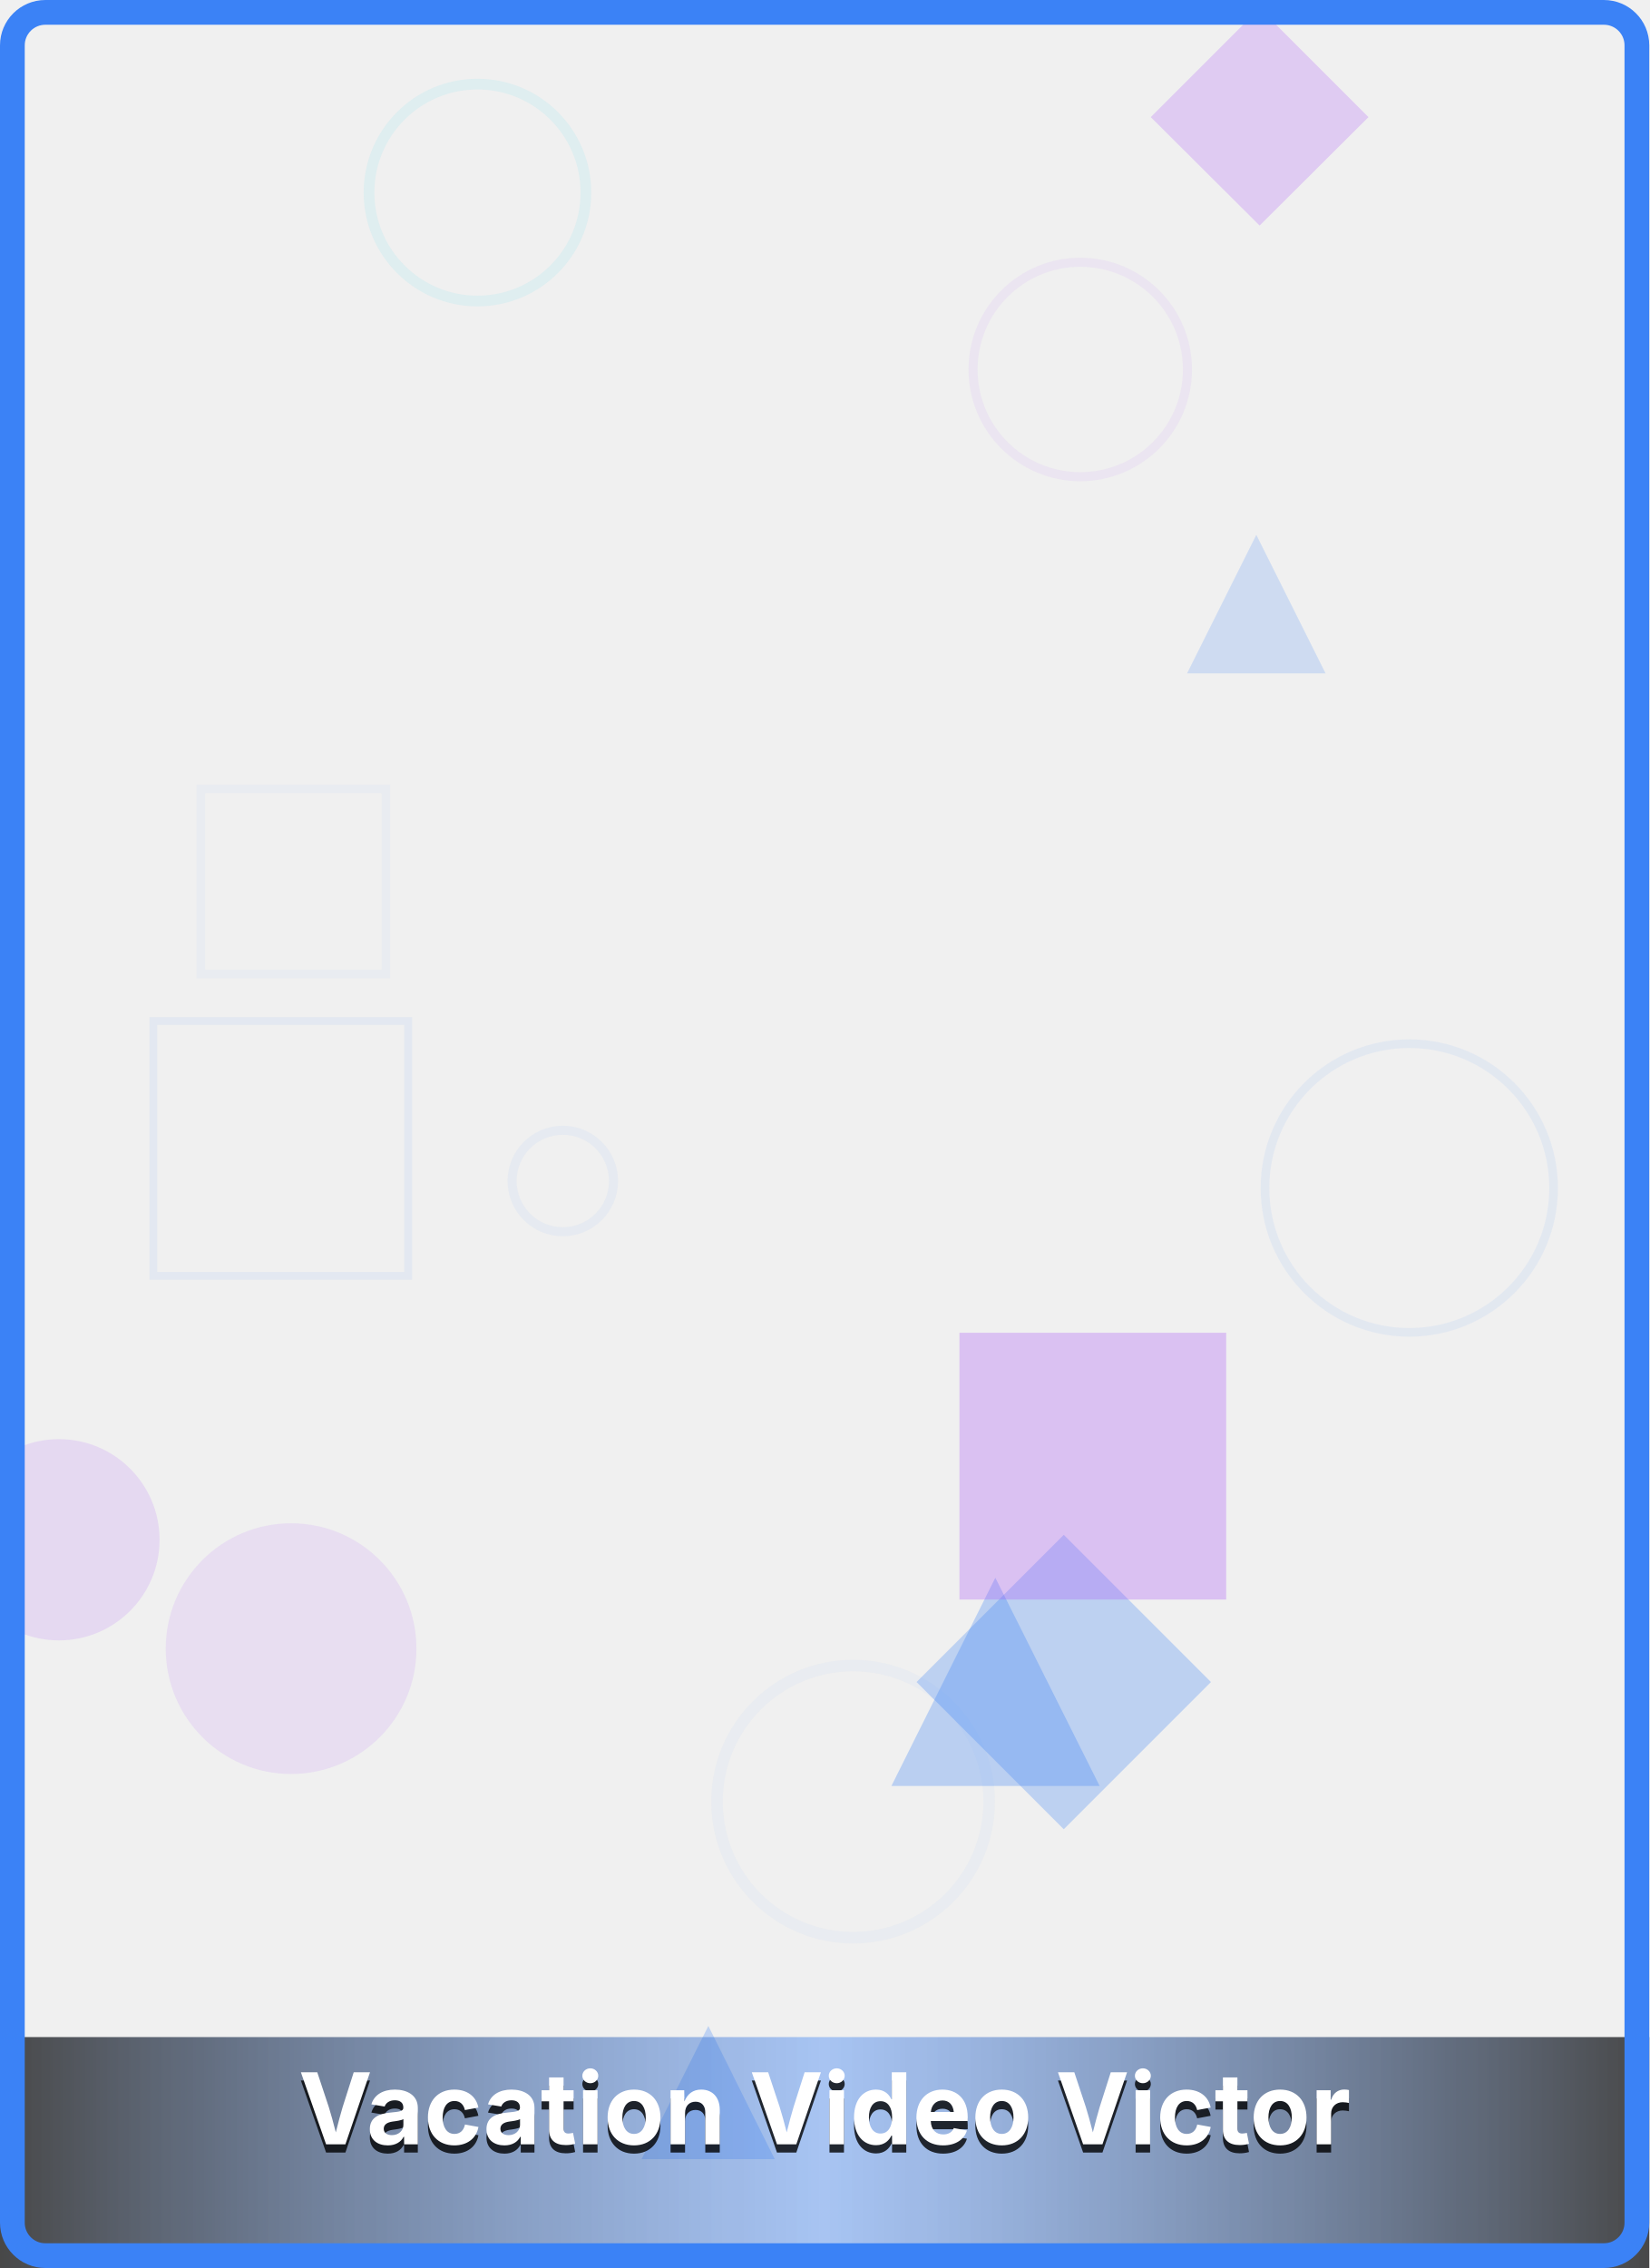
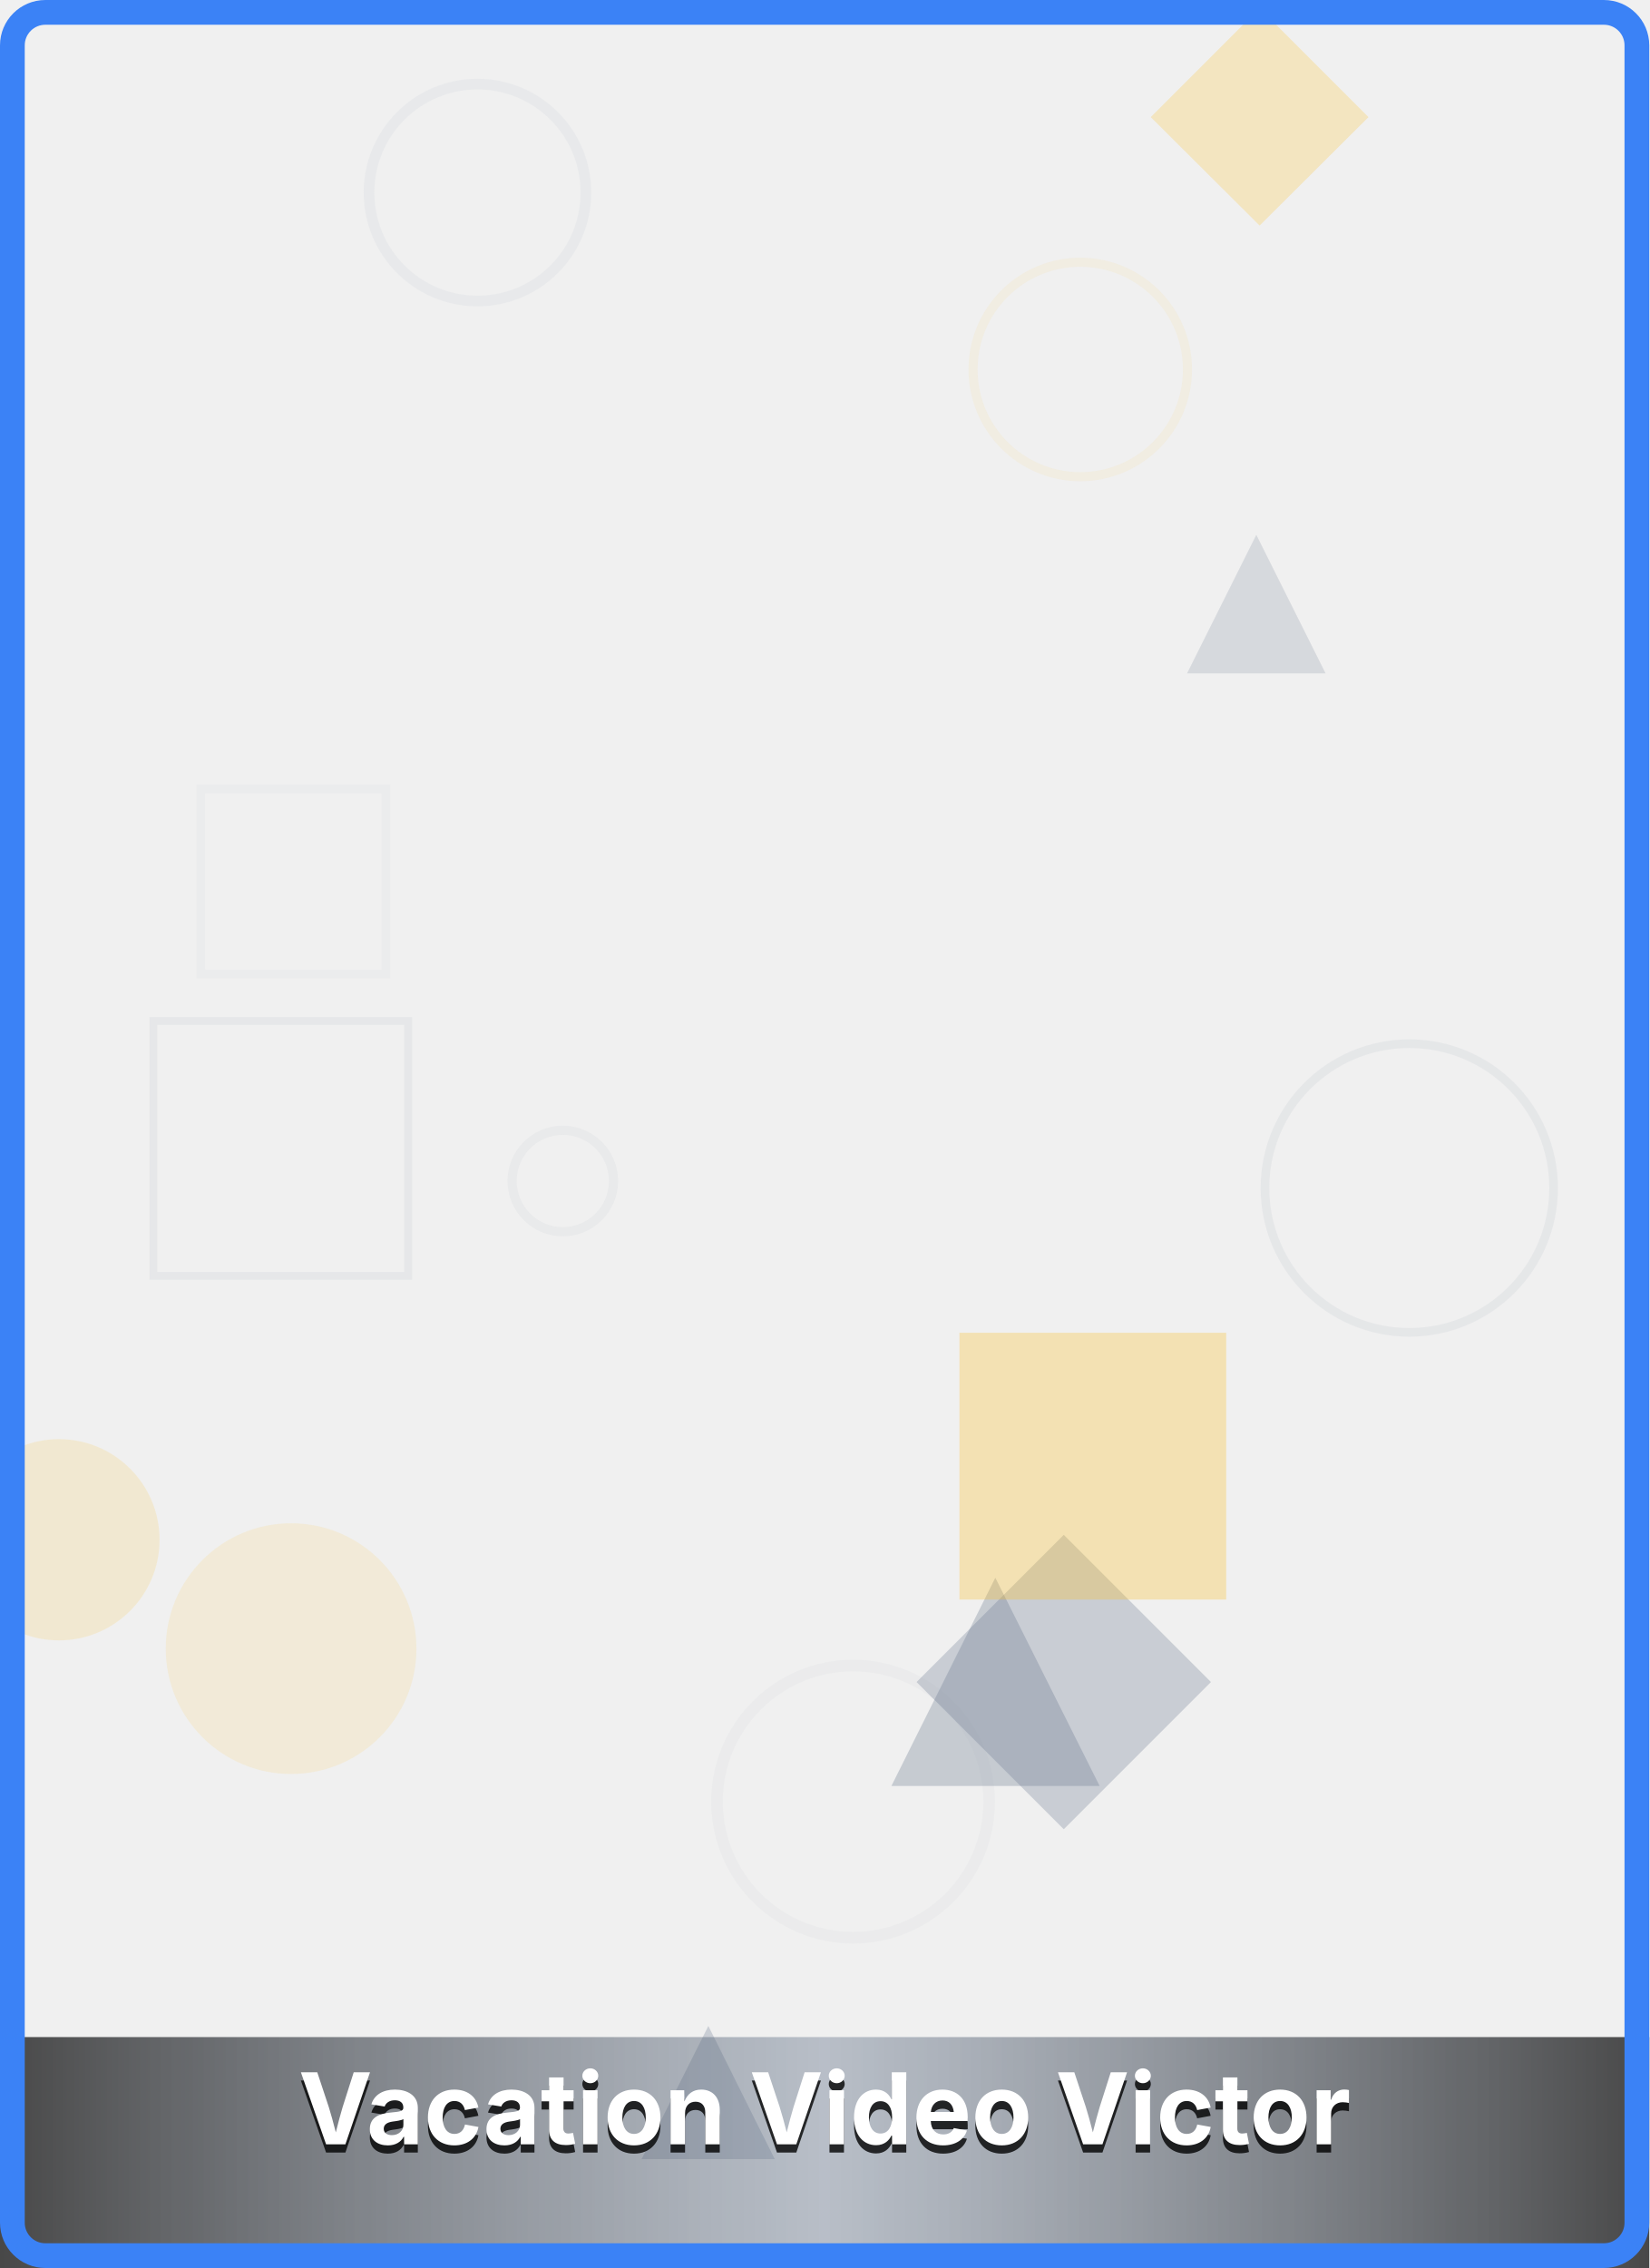
<svg xmlns="http://www.w3.org/2000/svg" viewBox="0 0 400 550" width="400" height="550">
  <defs>
    <linearGradient id="bg-gradient-summer_004" x1="0%" y1="0%" x2="100%" y2="100%">
-       <stop offset="0%" style="stop-color:#3b82f6;stop-opacity:0.26" />
-       <stop offset="50%" style="stop-color:#22d3ee;stop-opacity:0.4" />
-       <stop offset="100%" style="stop-color:#3b82f6;stop-opacity:0.26" />
+       <stop offset="0%" style="stop-color:#64748b;stop-opacity:0.26" />
+       <stop offset="50%" style="stop-color:#94a3b8;stop-opacity:0.4" />
+       <stop offset="100%" style="stop-color:#64748b;stop-opacity:0.26" />
    </linearGradient>
    <filter id="shadow-summer_004">
      <feDropShadow dx="0" dy="2" stdDeviation="3" flood-opacity="0.8" />
    </filter>
  </defs>
  <rect width="400" height="550" fill="url(#bg-gradient-0.9527509198524058)" />
  <g opacity="0.3">
-     <circle cx="206.9" cy="436.9" r="33.0" fill="none" stroke="#3b82f6" stroke-width="2.8" opacity="0.13" />
-     <circle cx="115.8" cy="46.7" r="26.3" fill="none" stroke="#22d3ee" stroke-width="2.6" opacity="0.28" />
-     <circle cx="136.5" cy="286.4" r="12.3" fill="none" stroke="#3b82f6" stroke-width="2.2" opacity="0.19" />
-     <circle cx="341.8" cy="288.1" r="35.0" fill="none" stroke="#3b82f6" stroke-width="2.1" opacity="0.25" />
-     <rect x="48.7" y="191.3" width="44.9" height="44.9" fill="none" stroke="#3b82f6" stroke-width="2.1" opacity="0.14" />
-     <rect x="37.2" y="247.6" width="61.8" height="61.8" fill="none" stroke="#3b82f6" stroke-width="1.9" opacity="0.24" />
-     <circle cx="262.0" cy="89.6" r="26.0" fill="none" stroke="#a855f7" stroke-width="2.2" opacity="0.24" />
+     <circle cx="206.9" cy="436.9" r="33.0" fill="none" stroke="#64748b" stroke-width="2.8" opacity="0.13" />
+     <circle cx="115.8" cy="46.7" r="26.3" fill="none" stroke="#94a3b8" stroke-width="2.6" opacity="0.28" />
+     <circle cx="136.5" cy="286.4" r="12.3" fill="none" stroke="#64748b" stroke-width="2.2" opacity="0.19" />
+     <circle cx="341.8" cy="288.1" r="35.0" fill="none" stroke="#64748b" stroke-width="2.1" opacity="0.25" />
+     <rect x="48.7" y="191.3" width="44.9" height="44.9" fill="none" stroke="#64748b" stroke-width="2.1" opacity="0.14" />
+     <rect x="37.2" y="247.6" width="61.8" height="61.8" fill="none" stroke="#64748b" stroke-width="1.9" opacity="0.24" />
+     <circle cx="262.0" cy="89.6" r="26.0" fill="none" stroke="#fbbf24" stroke-width="2.2" opacity="0.24" />
  </g>
-   <polygon points="241.4,382.6 266.7,433.1 216.2,433.1" fill="#3b82f6" opacity="0.30" />
-   <polygon points="171.8,491.3 187.9,523.6 155.6,523.6" fill="#3b82f6" opacity="0.27" />
-   <polygon points="305.5,2.0 331.9,28.4 305.5,54.7 279.1,28.4" fill="#a855f7" opacity="0.24" />
-   <polygon points="258.0,372.2 293.7,407.9 258.0,443.6 222.3,407.9" fill="#3b82f6" opacity="0.28" />
-   <polygon points="304.7,129.7 321.5,163.3 287.9,163.3" fill="#3b82f6" opacity="0.19" />
-   <rect x="232.7" y="323.2" width="64.7" height="64.7" fill="#a855f7" opacity="0.30" />
-   <circle cx="14.3" cy="373.4" r="24.4" fill="#a855f7" opacity="0.15" />
-   <circle cx="70.6" cy="399.8" r="30.4" fill="#a855f7" opacity="0.12" />
+   <polygon points="241.4,382.6 266.7,433.1 216.2,433.1" fill="#64748b" opacity="0.30" />
+   <polygon points="171.8,491.3 187.9,523.6 155.6,523.6" fill="#64748b" opacity="0.27" />
+   <polygon points="305.5,2.0 331.9,28.4 305.5,54.7 279.1,28.4" fill="#fbbf24" opacity="0.24" />
+   <polygon points="258.0,372.2 293.7,407.9 258.0,443.6 222.3,407.9" fill="#64748b" opacity="0.28" />
+   <polygon points="304.7,129.7 321.5,163.3 287.9,163.3" fill="#64748b" opacity="0.19" />
+   <rect x="232.7" y="323.2" width="64.7" height="64.7" fill="#fbbf24" opacity="0.30" />
+   <circle cx="14.3" cy="373.4" r="24.4" fill="#fbbf24" opacity="0.15" />
+   <circle cx="70.6" cy="399.8" r="30.4" fill="#fbbf24" opacity="0.12" />
  <defs>
    <linearGradient id="text-bg-21" x1="0%" y1="0%" x2="100%" y2="0%">
      <stop offset="0%" style="stop-color:#000000;stop-opacity:0.7" />
-       <stop offset="50%" style="stop-color:#3b82f6;stop-opacity:0.4" />
+       <stop offset="50%" style="stop-color:#64748b;stop-opacity:0.4" />
      <stop offset="100%" style="stop-color:#000000;stop-opacity:0.7" />
    </linearGradient>
  </defs>
  <rect x="0" y="494" width="400" height="56" fill="url(#text-bg-21)" />
  <text x="200" y="522" font-family="system-ui, -apple-system, sans-serif" font-size="24" font-weight="bold" text-anchor="middle" fill="#000000" opacity="0.8">Vacation Video Victor</text>
  <text x="200" y="520" font-family="system-ui, -apple-system, sans-serif" font-size="24" font-weight="bold" text-anchor="middle" fill="#ffffff">Vacation Video Victor</text>
  <rect x="3" y="3" width="394" height="544" fill="none" stroke="#3b82f6" stroke-width="6" rx="8" ry="8" />
</svg>
